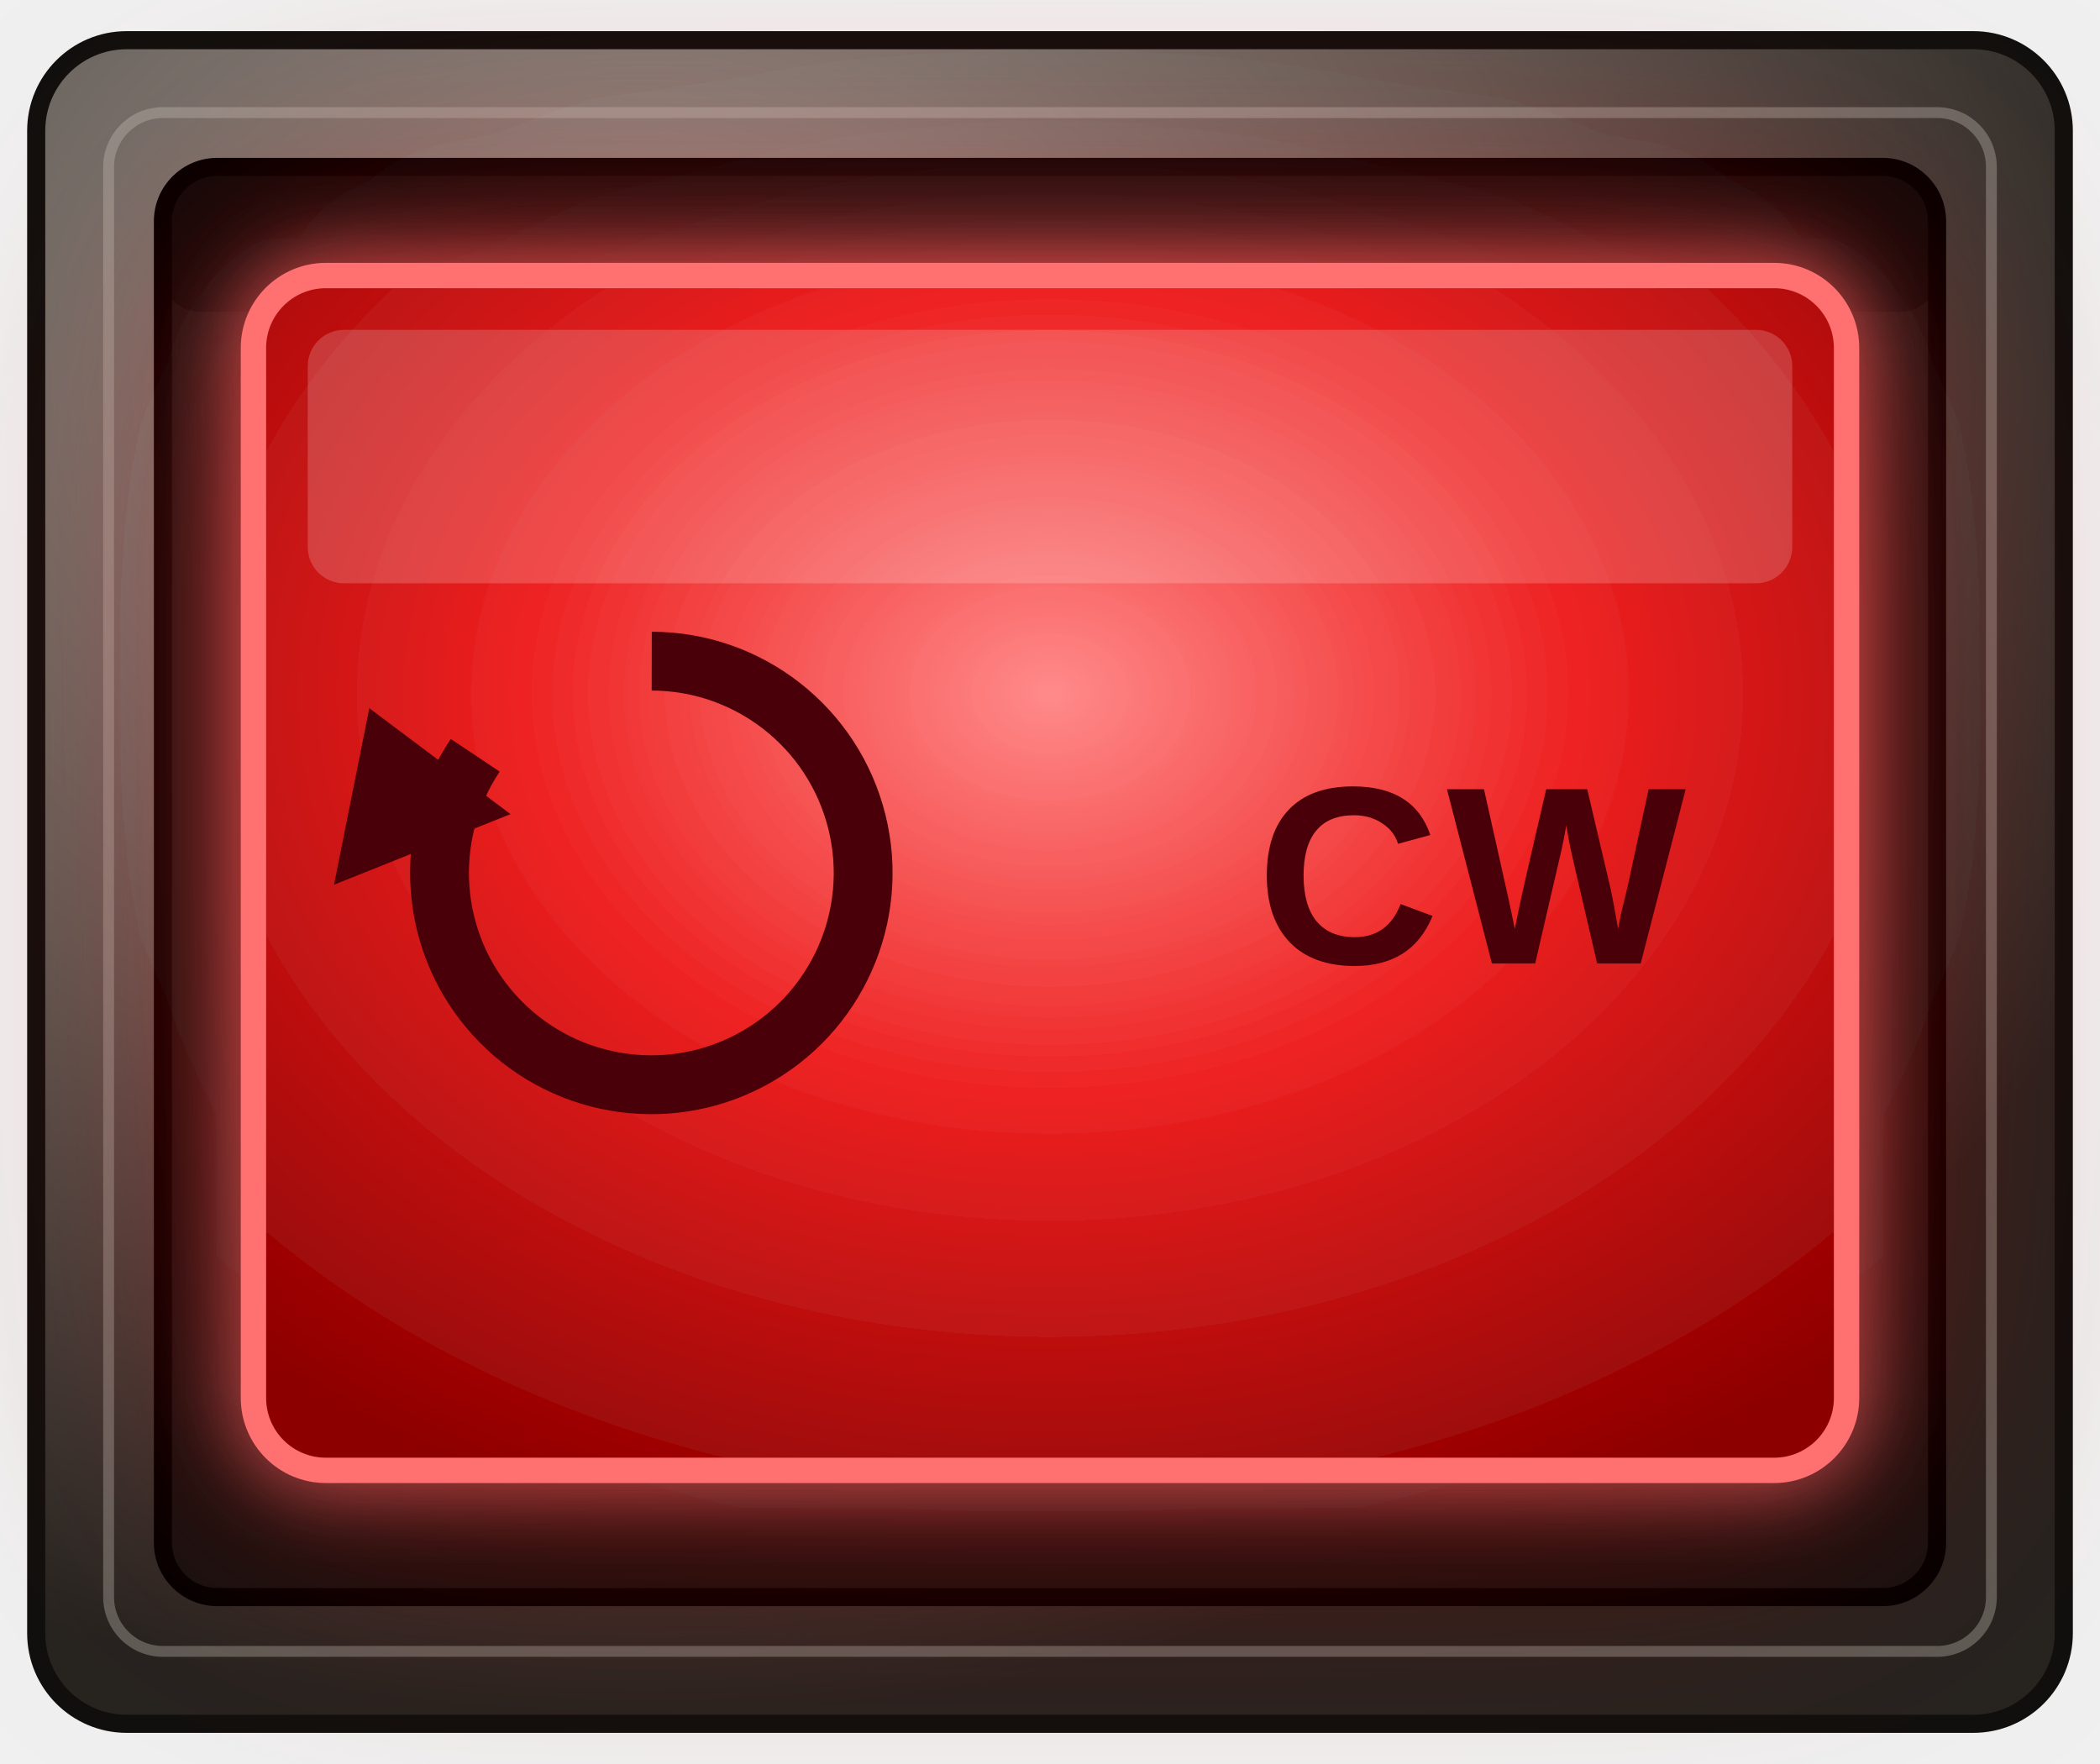
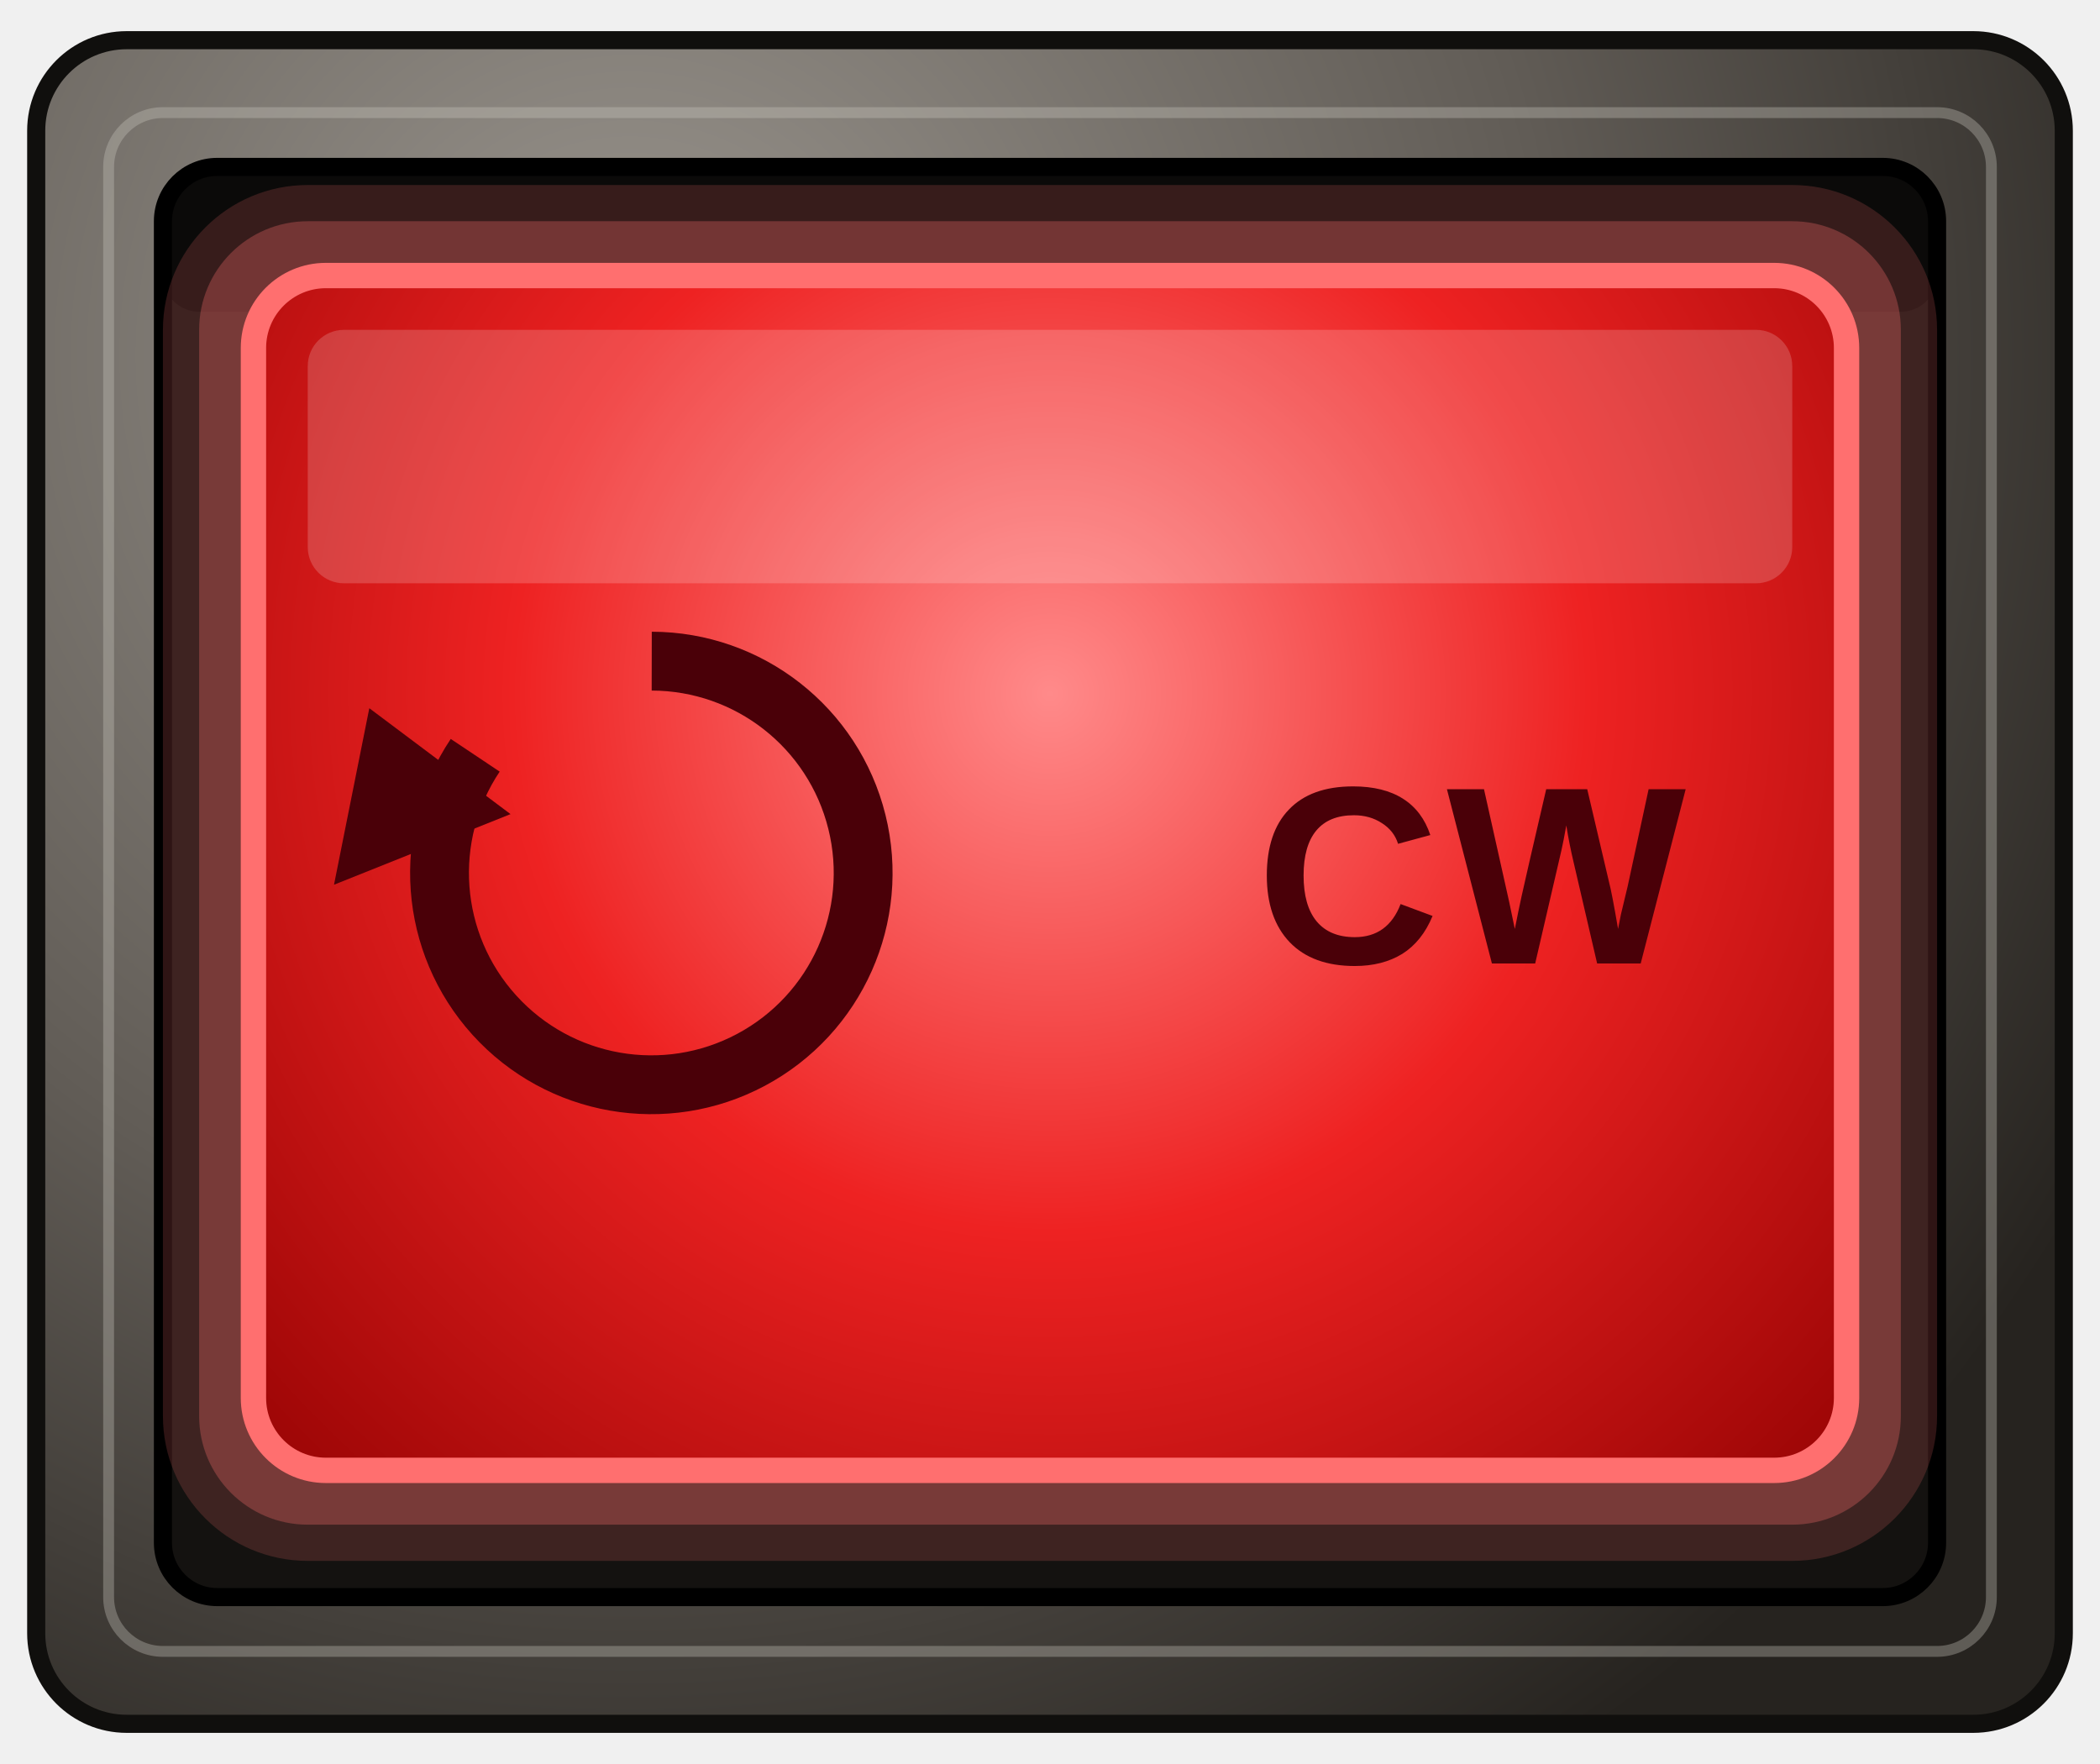
<svg xmlns="http://www.w3.org/2000/svg" width="100" height="84" viewBox="0 0 116 97">
  <defs>
-     <radialGradient id="bz" cx="30%" cy="20%" r="80%">
+     <radialGradient id="bz" cx="34.8" cy="19.4" r="92.8" gradientUnits="userSpaceOnUse">
      <stop offset="0" stop-color="#9a958e" />
      <stop offset="0.55" stop-color="#615c56" />
      <stop offset="1" stop-color="#26231f" />
    </radialGradient>
-     <radialGradient id="cap" cx="50%" cy="35%" r="75%">
+     <radialGradient id="cap" cx="58.0" cy="38.1" r="66.0" gradientUnits="userSpaceOnUse">
      <stop offset="0" stop-color="#ff8a8a" />
      <stop offset="0.45" stop-color="#ee2222" />
      <stop offset="1" stop-color="#8c0000" />
    </radialGradient>
-     <filter id="sg" x="-60%" y="-60%" width="220%" height="220%">
-       <feGaussianBlur stdDeviation="2.2" result="b" />
-       <feMerge>
-         <feMergeNode in="b" />
-         <feMergeNode in="SourceGraphic" />
-       </feMerge>
-     </filter>
-     <filter id="bg" x="-100%" y="-100%" width="300%" height="300%">
-       <feGaussianBlur stdDeviation="8" />
-     </filter>
  </defs>
  <rect x="2" y="2" width="112" height="93" rx="5" fill="url(#bz)" stroke="#100f0d" stroke-width="1" />
  <rect x="6" y="6" width="104" height="85" rx="3" fill="none" stroke="#c9c5be" stroke-width="0.6" opacity="0.35" />
  <rect x="9" y="9" width="98" height="79" rx="3" fill="#141210" stroke="#000000" stroke-width="1" />
  <rect x="9" y="9" width="98" height="8" rx="2" fill="#000000" opacity="0.45" />
-   <rect x="12" y="13" width="92" height="70" rx="6" fill="url(#cap)" opacity="0.55" filter="url(#bg)" />
-   <rect x="14" y="15" width="88" height="66" rx="4" fill="url(#cap)" stroke="#ff6f6f" stroke-width="1.4" filter="url(#sg)" />
+   <rect x="9" y="10" width="98" height="76" rx="8" fill="#ff6f6f" opacity="0.18" />
+   <rect x="11" y="12" width="94" height="72" rx="6" fill="#ff6f6f" opacity="0.30" />
+   <rect x="14" y="15" width="88" height="66" rx="4" fill="url(#cap)" stroke="#ff6f6f" stroke-width="1.4" />
  <rect x="17" y="18" width="82" height="14" rx="2" fill="#ffffff" opacity="0.18" />
  <g transform="translate(0,-10)">
    <g transform="translate(-1.7,20.3) scale(0.65)">
      <path d="M 58 40 a 18 18 0 1 1 -15 8" fill="none" stroke="#4a0008" stroke-width="5" />
      <polygon points="34,44 46,53 31,59" fill="#4a0008" />
    </g>
    <text x="69.4" y="63" font-size="14" font-weight="700" letter-spacing="0.4" fill="#4a0008" font-family="Arial Narrow, Arial, sans-serif">CW</text>
  </g>
</svg>
